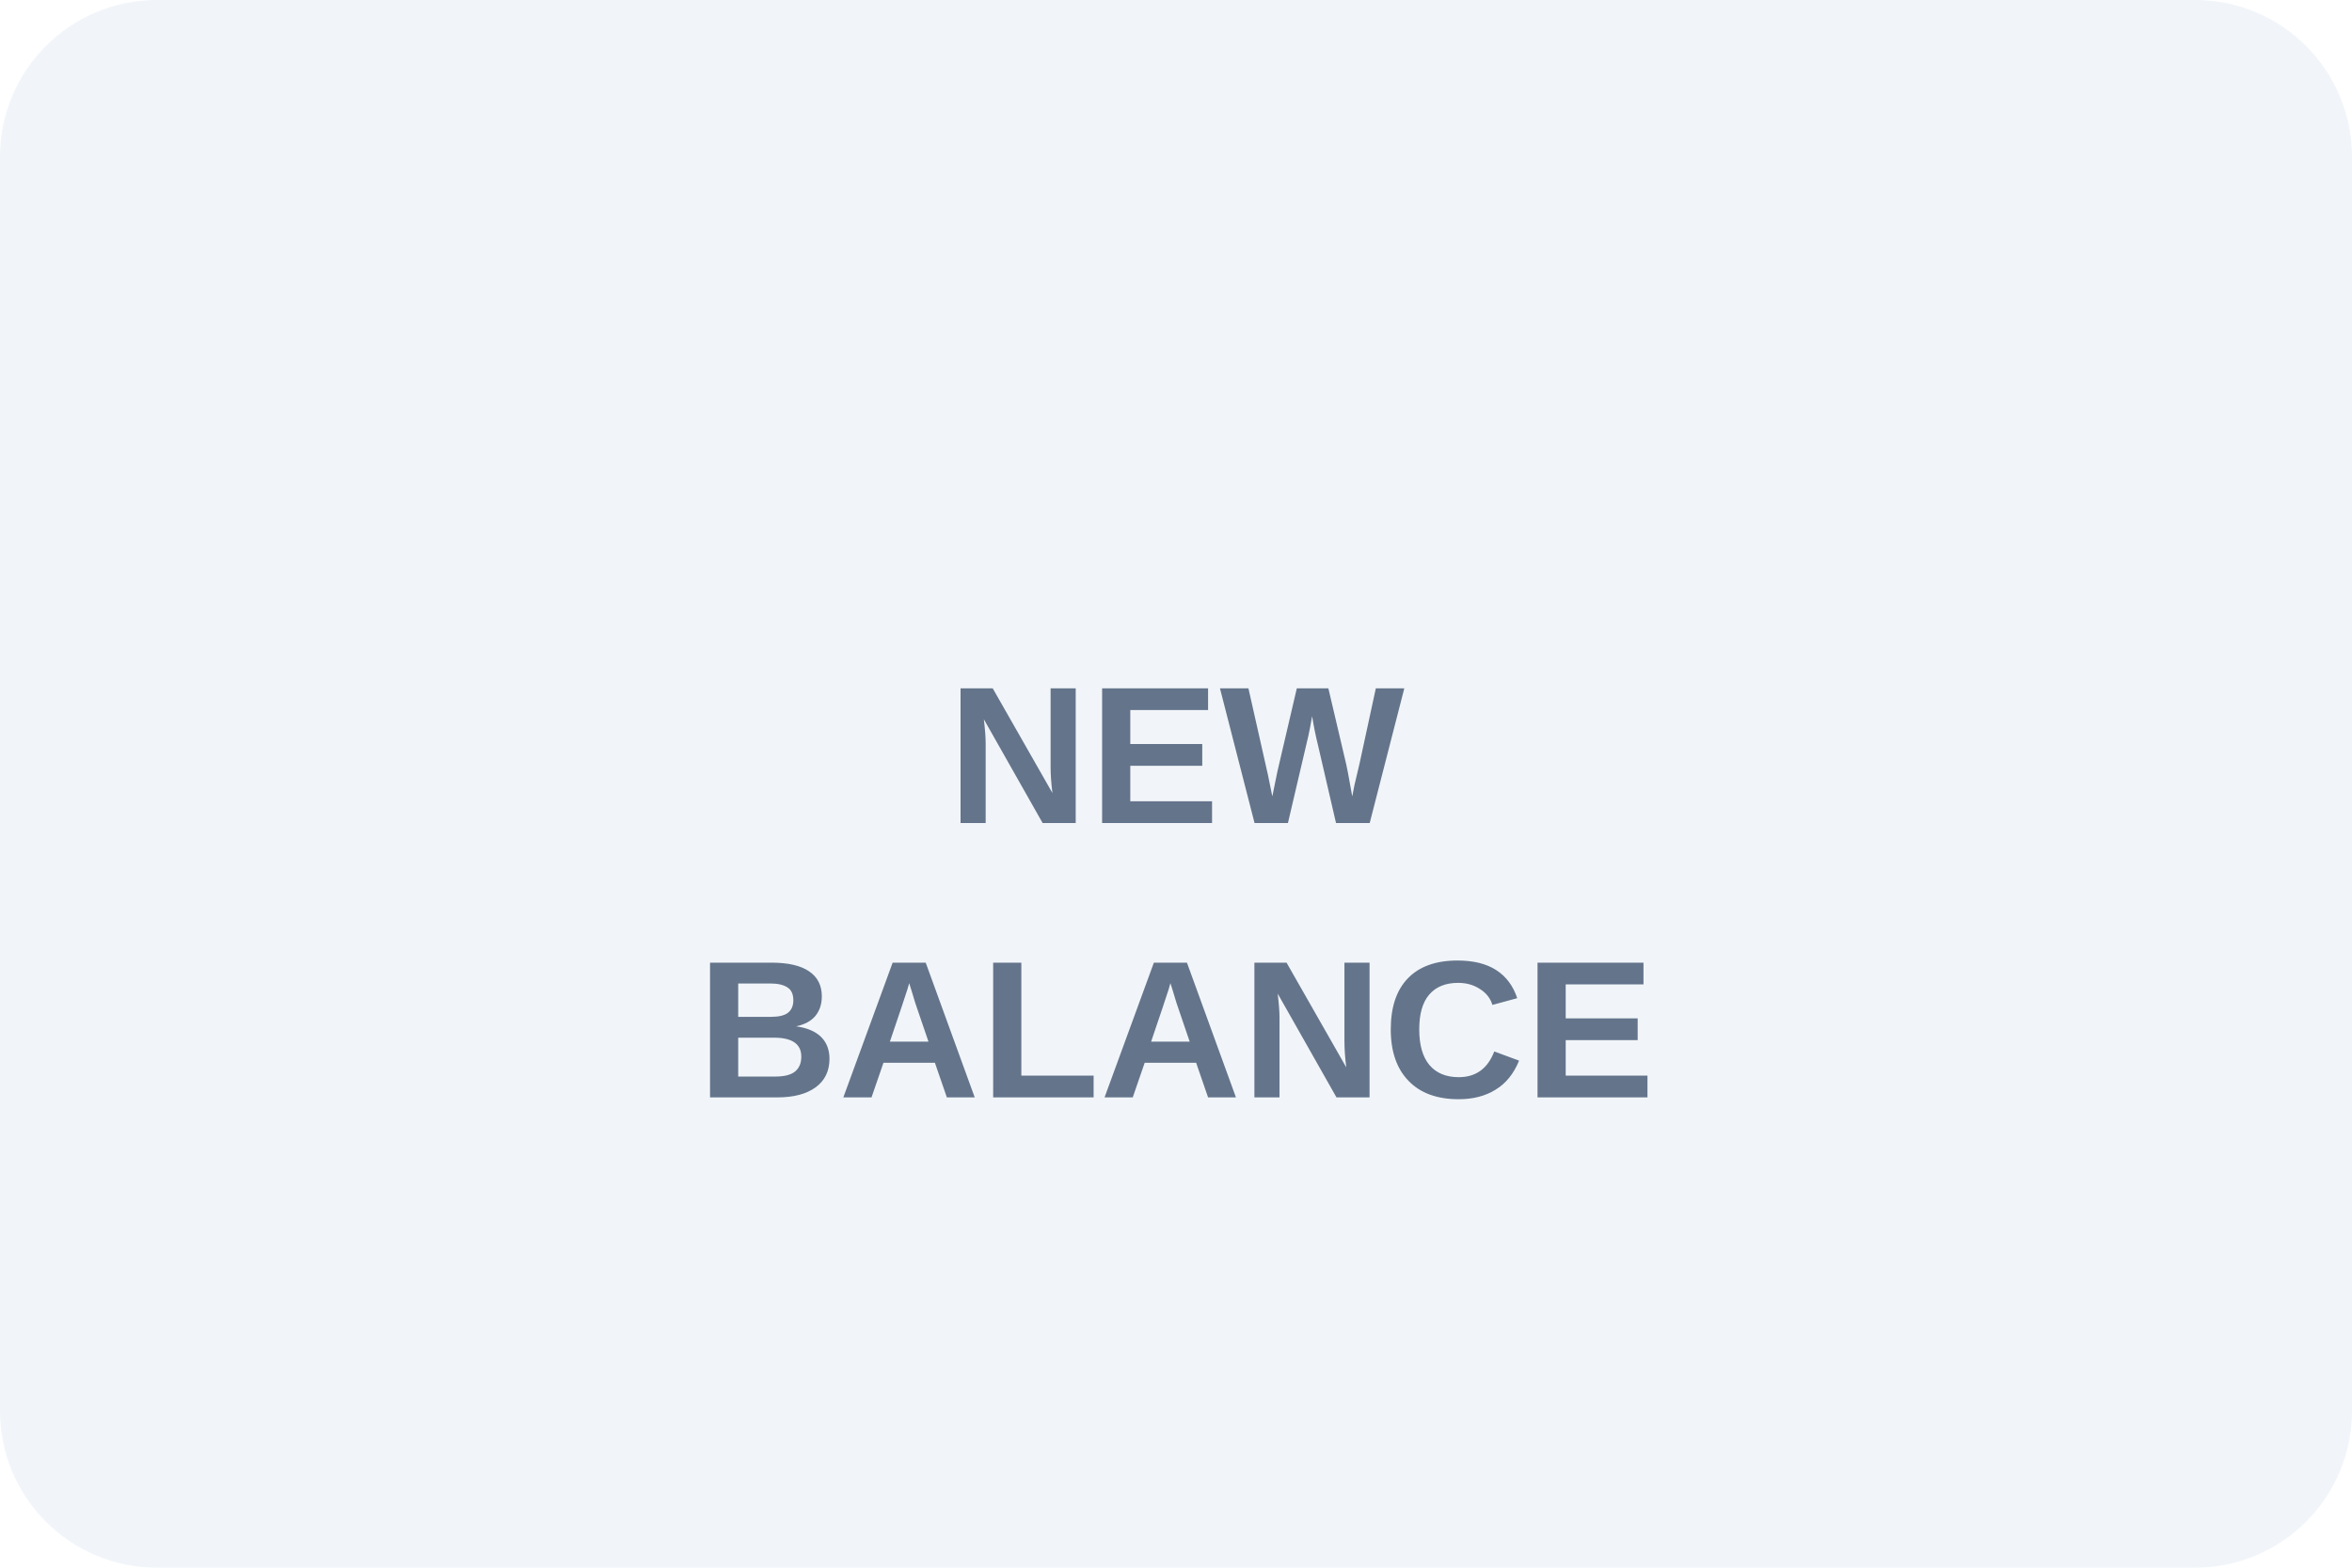
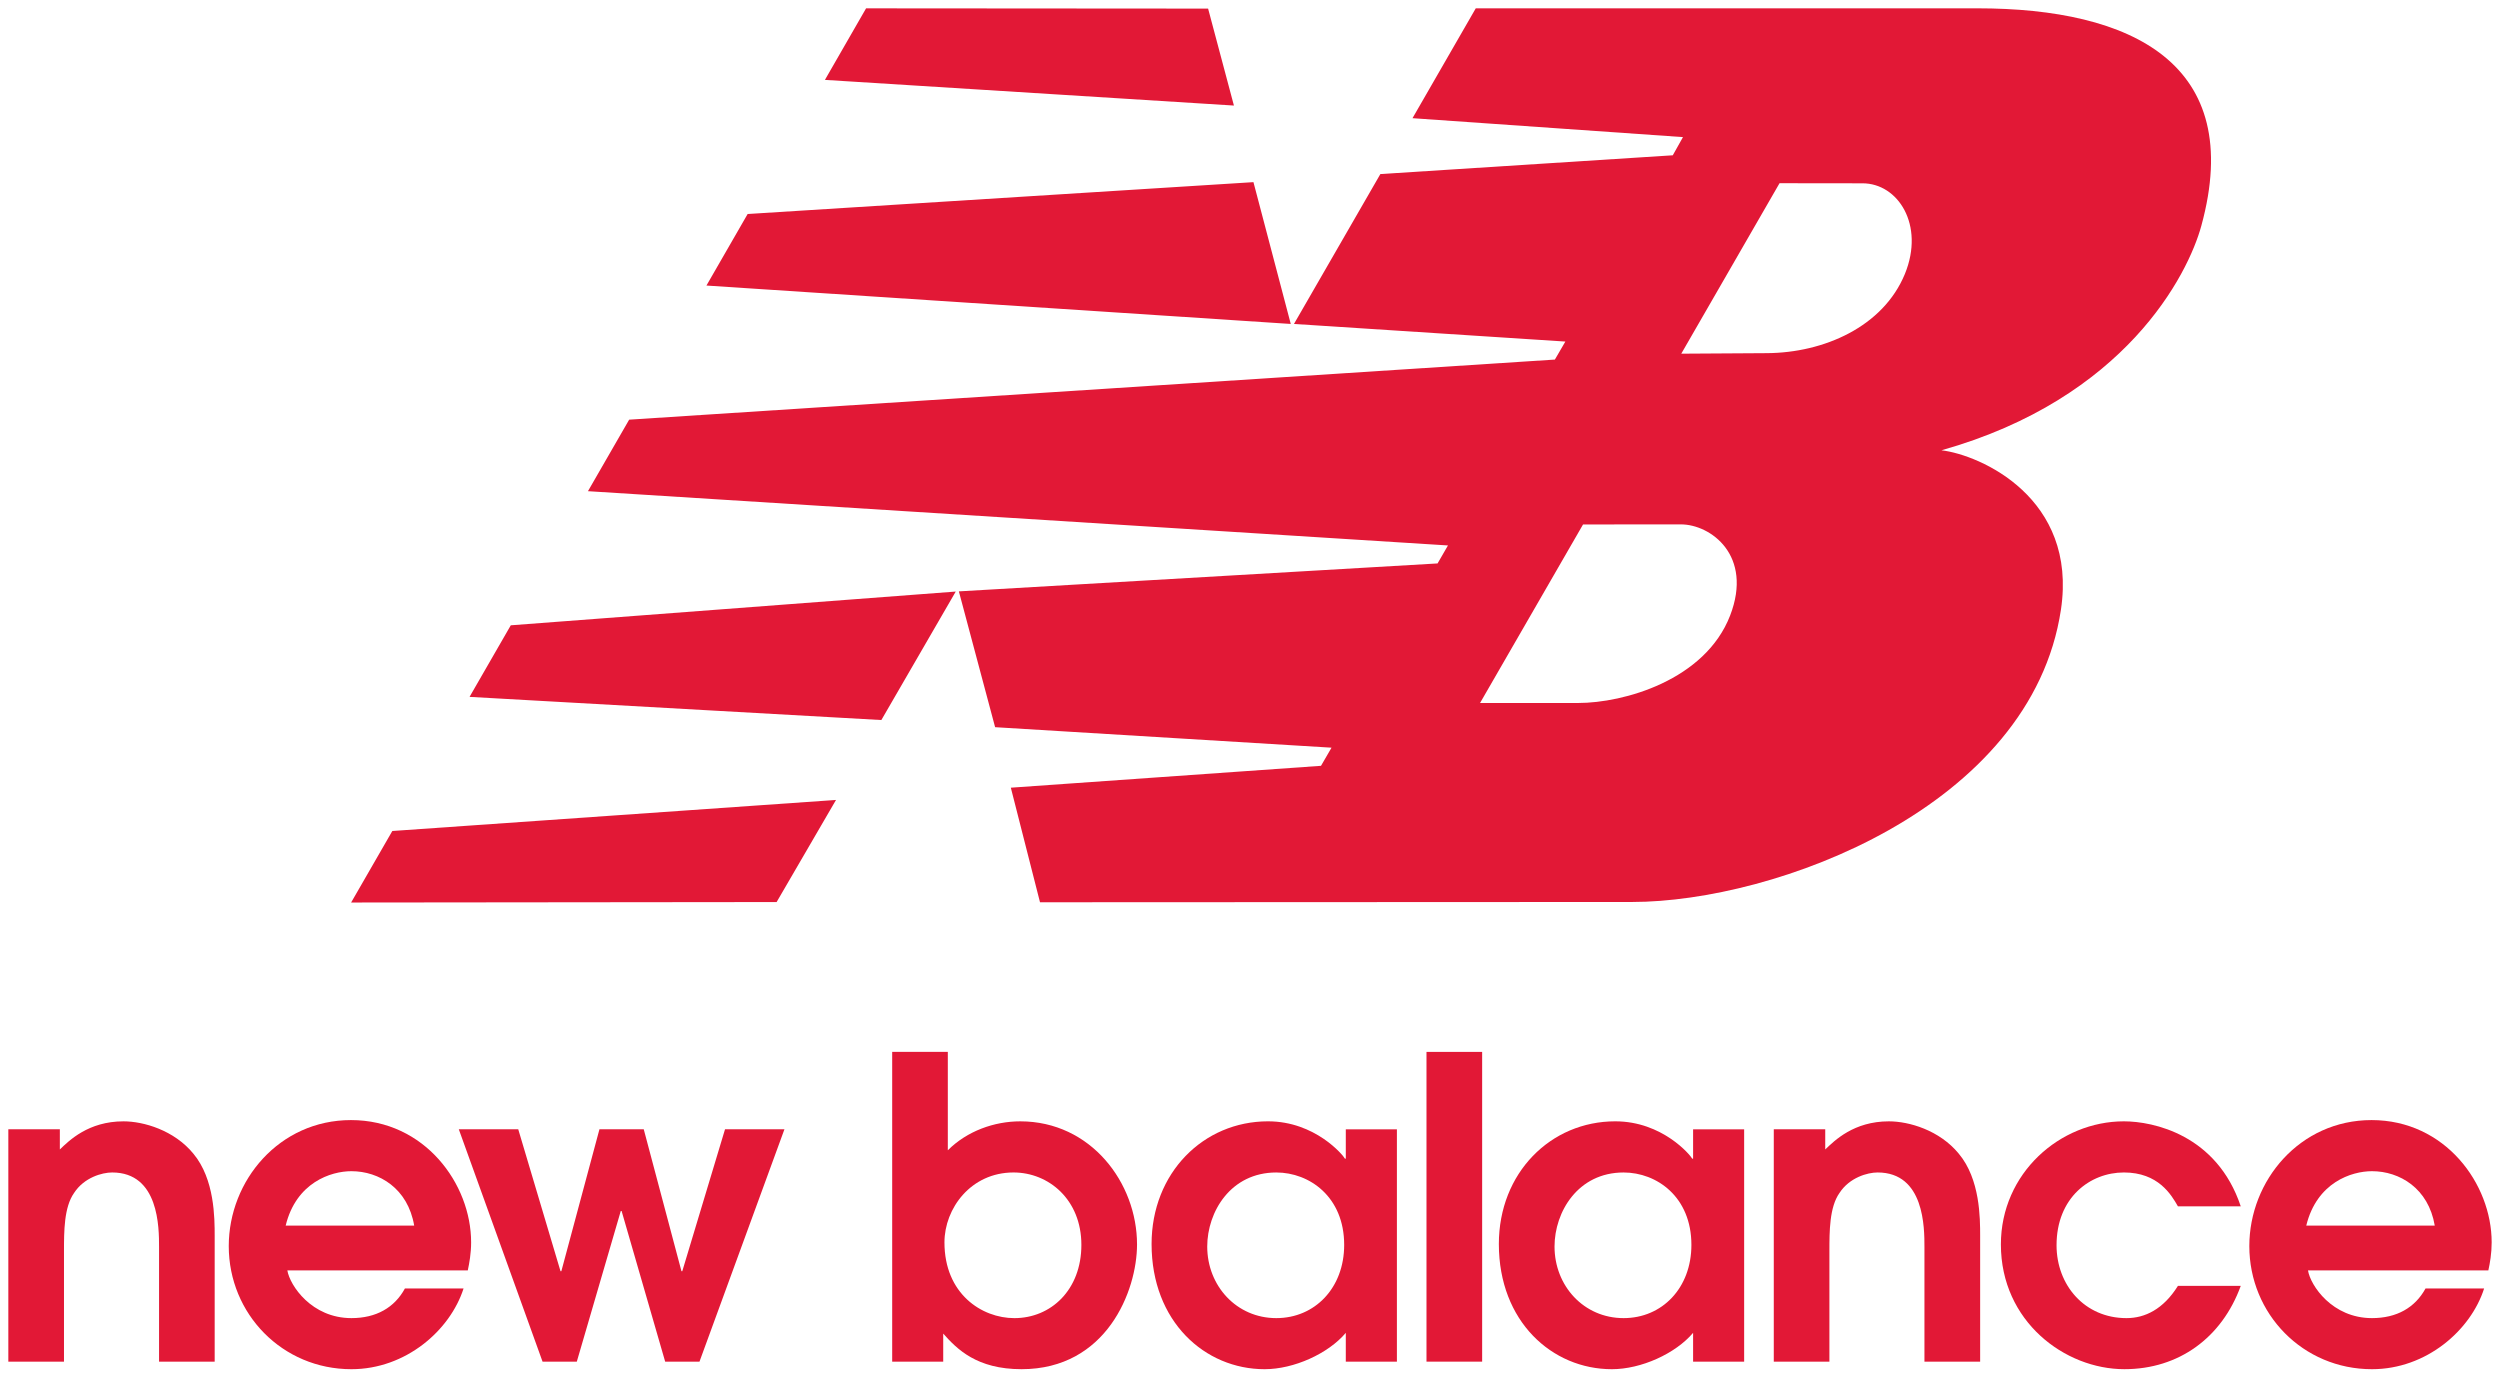
- <svg xmlns="http://www.w3.org/2000/svg" viewBox="0 0 120 80" fill="none">
-   <rect width="120" height="80" rx="8" fill="#f1f5f9" />
-   <text x="60" y="42" font-family="Arial, sans-serif" font-size="10" font-weight="bold" fill="#64748b" text-anchor="middle">NEW</text>
-   <text x="60" y="56" font-family="Arial, sans-serif" font-size="10" font-weight="bold" fill="#64748b" text-anchor="middle">BALANCE</text>
+ <svg xmlns="http://www.w3.org/2000/svg" version="1.1" id="svg12494" viewBox="0 0 300 165.304" height="165.304" width="300">
+   <defs id="defs12496">
+     <clipPath id="clipPath12171" clipPathUnits="userSpaceOnUse">
+       <path id="path12173" d="m 55.36,702.312 98.302,0 0,53.869 -98.302,0 0,-53.869 z" />
+     </clipPath>
+   </defs>
+   <g transform="translate(-291.8475,-593.1551)" id="layer1">
+     <g id="g12167" transform="matrix(3.031499,0,0,-3.031499,125.0237,2886.517)">
+       <g clip-path="url(#clipPath12171)" id="g12169">
+         <g transform="translate(55.36,702.6114)" id="g12175">
+           <path id="path12177" style="fill:#E21836;fill-opacity:1;fill-rule:nonzero;stroke:none" d="m 0,0 2.203,0 0,4.374 c 0,0.779 0,1.74 0.399,2.303 0.397,0.612 1.11,0.811 1.508,0.811 1.856,0 1.856,-2.188 1.856,-2.948 l 0,-4.54 2.202,0 0,4.97 c 0,0.714 0,2.253 -0.844,3.263 C 6.563,9.162 5.352,9.512 4.558,9.512 3.165,9.512 2.403,8.747 2.039,8.399 l 0,0.798 L 0,9.197 0,0" />
+         </g>
+         <g transform="translate(73.5474,706.2231)" id="g12179">
+           <path id="path12181" style="fill:#E21836;fill-opacity:1;fill-rule:evenodd;stroke:none" d="m 0,0 c 0.063,0.297 0.132,0.679 0.132,1.109 0,2.318 -1.84,4.841 -4.756,4.841 -2.834,0 -4.838,-2.389 -4.838,-4.989 0,-2.683 2.121,-4.872 4.855,-4.872 2.154,0 3.909,1.539 4.44,3.197 l -2.321,0 c -0.413,-0.762 -1.141,-1.175 -2.119,-1.175 -1.574,0 -2.436,1.292 -2.536,1.889 L 0,0 Z m -7.209,1.773 c 0.414,1.707 1.79,2.154 2.602,2.154 1.094,0 2.236,-0.679 2.485,-2.154 l -5.087,0" />
+         </g>
+         <g transform="translate(76.5066,702.6114)" id="g12183">
+           <path id="path12185" style="fill:#E21836;fill-opacity:1;fill-rule:nonzero;stroke:none" d="m 0,0 1.356,0 1.741,5.964 0.032,0 L 4.854,0 l 1.358,0 3.363,9.197 -2.352,0 -1.692,-5.618 -0.032,0 -1.493,5.618 -1.754,0 -1.508,-5.618 -0.033,0 -1.673,5.618 -2.353,0 L 0,0 Z" />
+         </g>
+         <g transform="translate(90.3468,702.6114)" id="g12187">
+           <path id="path12189" style="fill:#E21836;fill-opacity:1;fill-rule:evenodd;stroke:none" d="m 0,0 2.02,0 0,1.11 c 0.545,-0.614 1.327,-1.409 3.1,-1.409 3.362,0 4.572,3.098 4.572,4.939 0,2.433 -1.822,4.872 -4.622,4.872 -1.028,0 -2.106,-0.383 -2.868,-1.146 l 0,3.895 L 0,12.261 0,0 Z m 2.069,4.721 c 0,1.342 1.044,2.767 2.734,2.767 1.393,0 2.686,-1.075 2.686,-2.867 0,-1.787 -1.21,-2.899 -2.652,-2.899 -1.292,0 -2.768,0.961 -2.768,2.999" />
+         </g>
+         <g transform="translate(110.3256,711.808)" id="g12191">
+           <path id="path12193" style="fill:#E21836;fill-opacity:1;fill-rule:evenodd;stroke:none" d="m 0,0 -2.023,0 0,-1.163 -0.033,0 c -0.067,0.134 -1.178,1.479 -3.048,1.479 -2.551,0 -4.607,-2.039 -4.607,-4.858 0,-3.064 2.105,-4.954 4.475,-4.954 1.158,0 2.518,0.615 3.213,1.439 l 0,-1.14 2.023,0 L 0,0 Z m -2.087,-4.576 c 0,-1.706 -1.162,-2.898 -2.687,-2.898 -1.573,0 -2.734,1.276 -2.734,2.833 0,1.375 0.928,2.932 2.734,2.932 1.31,0 2.687,-0.96 2.687,-2.867" />
+         </g>
+         <path id="path12195" style="fill:#E21836;fill-opacity:1;fill-rule:nonzero;stroke:none" d="m 113.7,714.872 -2.203,0 0,-12.261 2.203,0 0,12.261 z" />
+         <g transform="translate(124.0712,711.808)" id="g12197">
+           <path id="path12199" style="fill:#E21836;fill-opacity:1;fill-rule:evenodd;stroke:none" d="m 0,0 -2.021,0 0,-1.163 -0.034,0 c -0.067,0.134 -1.178,1.479 -3.048,1.479 -2.554,0 -4.607,-2.039 -4.607,-4.858 0,-3.064 2.105,-4.954 4.474,-4.954 1.159,0 2.517,0.615 3.215,1.439 l 0,-1.14 2.021,0 L 0,0 Z m -2.088,-4.576 c 0,-1.706 -1.159,-2.898 -2.684,-2.898 -1.575,0 -2.734,1.276 -2.734,2.833 0,1.375 0.928,2.932 2.734,2.932 1.309,0 2.684,-0.96 2.684,-2.867" />
+         </g>
+         <g transform="translate(125.2441,702.6114)" id="g12201">
+           <path id="path12203" style="fill:#E21836;fill-opacity:1;fill-rule:nonzero;stroke:none" d="m 0,0 2.202,0 0,4.374 c 0,0.779 0,1.74 0.399,2.303 0.397,0.612 1.112,0.811 1.508,0.811 1.855,0 1.855,-2.188 1.855,-2.948 l 0,-4.54 2.205,0 0,4.97 c 0,0.714 0,2.253 -0.847,3.263 C 6.56,9.162 5.352,9.512 4.556,9.512 3.163,9.512 2.403,8.747 2.037,8.399 l 0,0.798 L 0,9.197 0,0" />
+         </g>
+         <g transform="translate(141.2422,705.6097)" id="g12205">
+           <path id="path12207" style="fill:#E21836;fill-opacity:1;fill-rule:nonzero;stroke:none" d="m 0,0 c -0.581,-0.928 -1.308,-1.276 -2.037,-1.276 -1.659,0 -2.768,1.309 -2.768,2.883 0,1.889 1.326,2.883 2.667,2.883 1.359,0 1.874,-0.878 2.138,-1.341 l 2.487,0 c -0.945,2.834 -3.466,3.365 -4.625,3.365 -2.535,0 -4.87,-2.058 -4.87,-4.872 0,-3.05 2.532,-4.939 4.888,-4.939 2.154,0 3.859,1.243 4.607,3.297 L 0,0" />
+         </g>
+         <g transform="translate(153.5302,706.2231)" id="g12209">
+           <path id="path12211" style="fill:#E21836;fill-opacity:1;fill-rule:evenodd;stroke:none" d="m 0,0 c 0.065,0.297 0.131,0.679 0.131,1.109 0,2.318 -1.838,4.841 -4.754,4.841 -2.834,0 -4.839,-2.389 -4.839,-4.989 0,-2.683 2.121,-4.872 4.855,-4.872 2.153,0 3.911,1.539 4.44,3.197 l -2.319,0 c -0.415,-0.762 -1.142,-1.175 -2.121,-1.175 -1.575,0 -2.436,1.292 -2.533,1.889 L 0,0 Z m -7.208,1.773 c 0.415,1.707 1.789,2.154 2.601,2.154 1.095,0 2.237,-0.679 2.485,-2.154 l -5.086,0" />
+         </g>
+         <g transform="translate(92.8631,733.0946)" id="g12213">
+           <path id="path12215" style="fill:#E21836;fill-opacity:1;fill-rule:evenodd;stroke:none" d="m 0,0 -2.945,-5.086 -16.301,0.917 1.632,2.833 L 0,0 Z m 11.784,16.206 1.477,-5.613 -23.13,1.52 1.631,2.832 20.022,1.261 z m -15.334,6.88 13.539,-0.01 1.022,-3.838 -16.19,1.016 1.629,2.832 z m -1.19,-31.335 -2.351,-4.042 -16.843,-0.018 1.631,2.831 17.563,1.229 z m 29.571,10.905 -4.077,-7.067 3.883,0 c 1.799,0 5.023,0.898 6.015,3.46 0.919,2.381 -0.77,3.61 -1.949,3.61 L 24.831,2.656 Z m 3.888,6.76 3.387,0.021 c 2.254,0.012 4.605,1.043 5.465,3.135 0.793,1.941 -0.273,3.594 -1.686,3.588 l -3.276,0.004 -3.89,-6.748 z m -15.331,1.177 3.42,5.933 11.575,0.743 0.404,0.72 -10.707,0.749 2.504,4.348 19.856,0.001 c 6.106,0 10.623,-2.183 8.867,-8.603 C 48.779,12.539 46.297,7.643 39.018,5.592 40.563,5.408 44.411,3.703 43.748,-0.717 42.57,-8.555 32.422,-12.286 26.777,-12.288 l -23.442,-0.011 -1.155,4.535 12.278,0.866 0.417,0.718 -13.317,0.811 -1.435,5.376 18.949,1.106 0.412,0.712 -34.043,2.148 1.631,2.831 36.644,2.379 0.415,0.713 -10.743,0.697" />
+         </g>
+       </g>
+     </g>
+   </g>
</svg>
